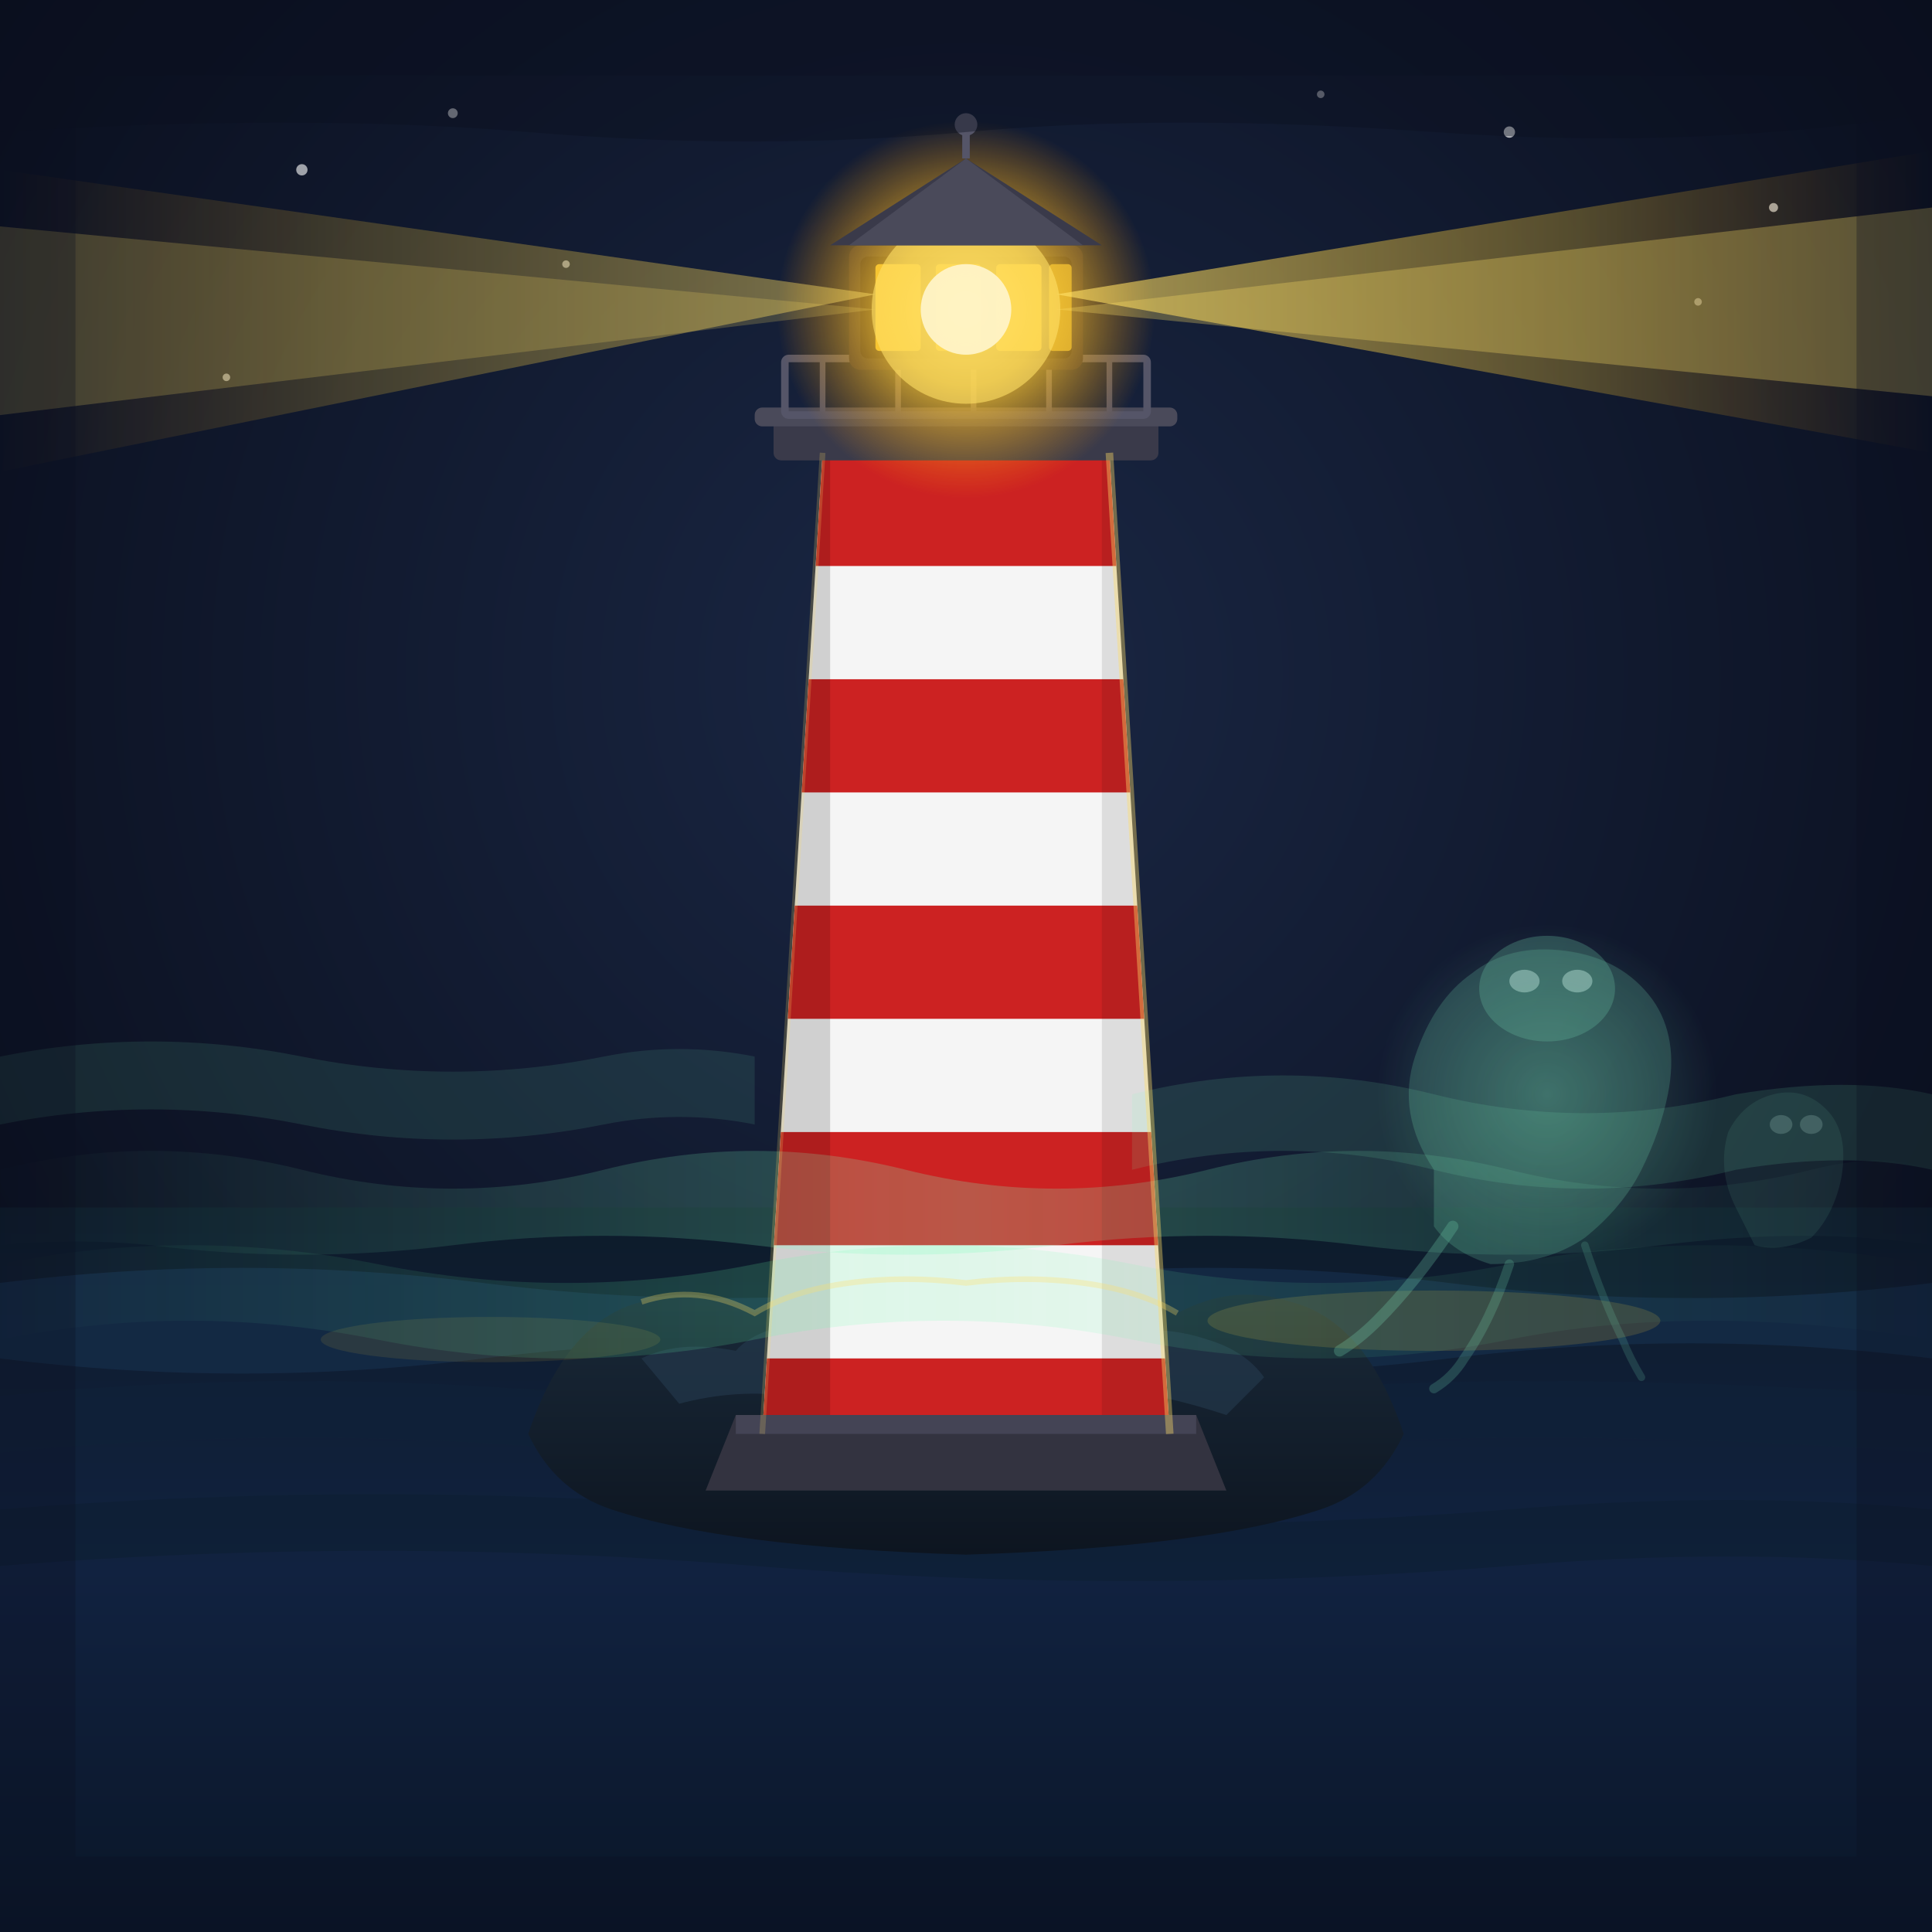
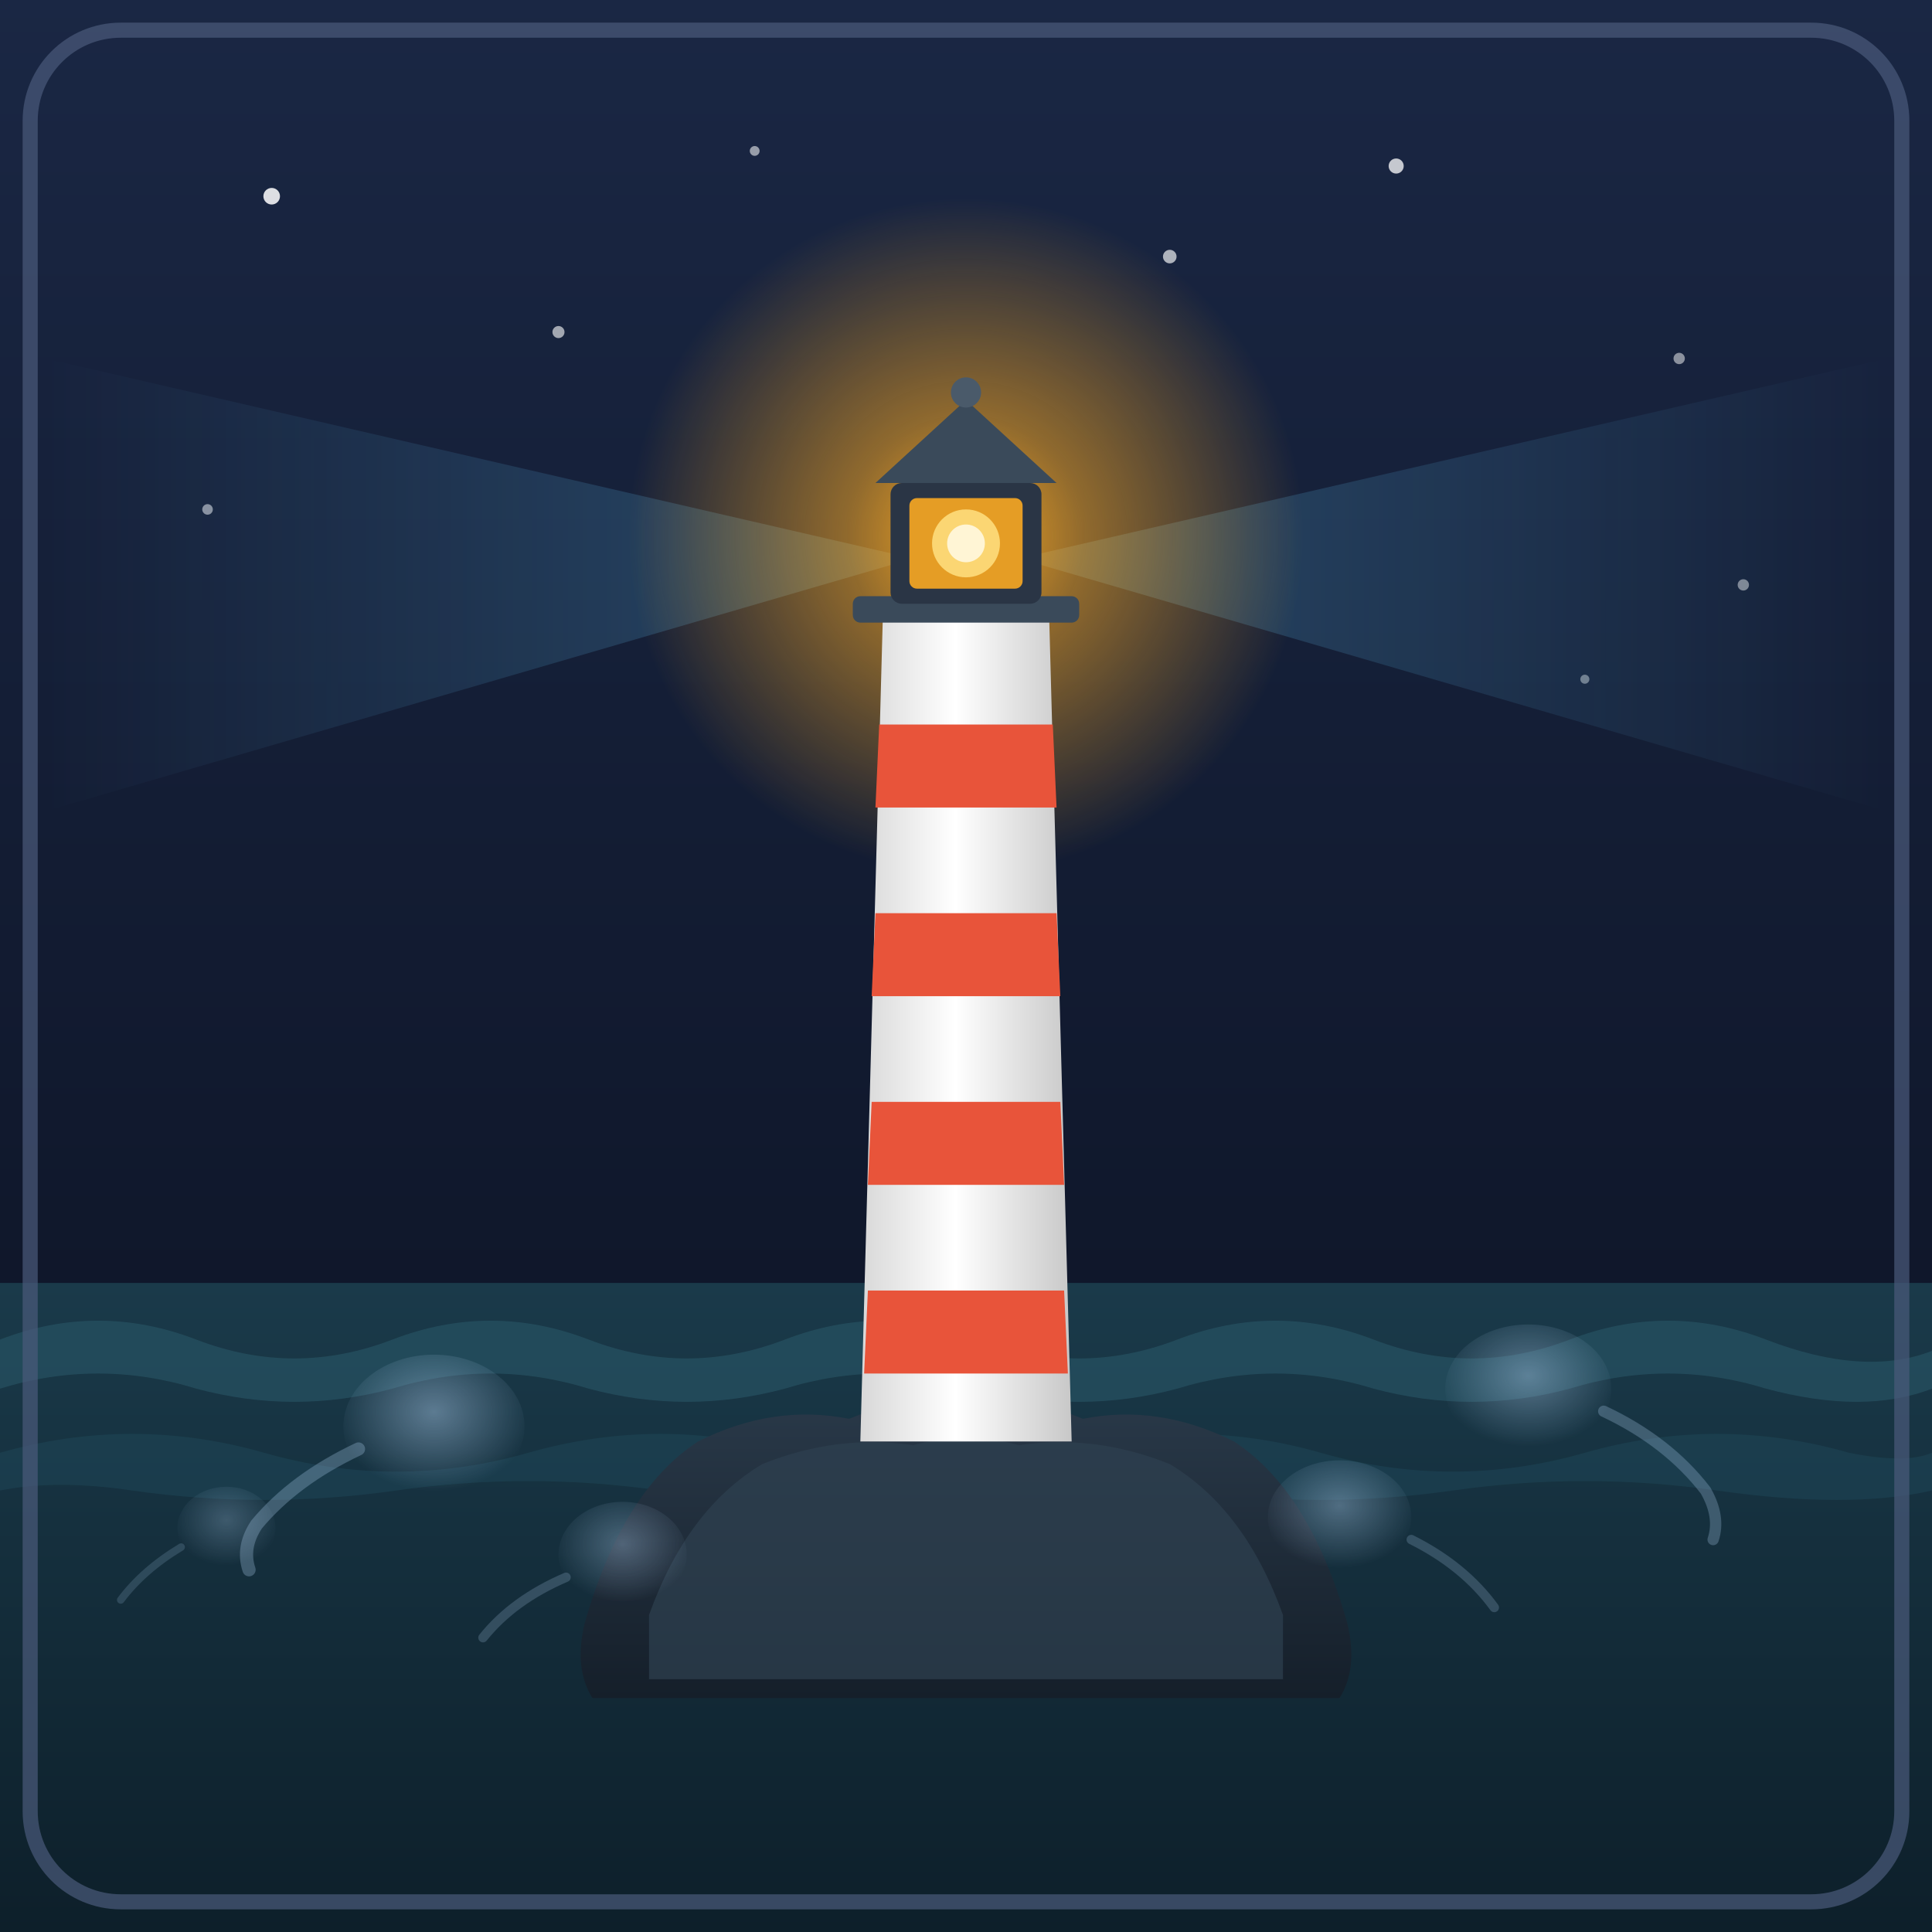
<svg xmlns="http://www.w3.org/2000/svg" width="512" height="512" viewBox="0 0 512 512">
  <defs>
-     <radialGradient id="skyGlow" cx="50%" cy="35%" r="60%">
+     <linearGradient id="sky" x1="0" y1="0" x2="0" y2="1">
      <stop offset="0%" stop-color="#1a2744" />
      <stop offset="100%" stop-color="#0a0f1e" />
+     </linearGradient>
+     <linearGradient id="sea" x1="0" y1="0" x2="0" y2="1">
+       <stop offset="0%" stop-color="#1a3a4a" />
+       <stop offset="100%" stop-color="#0d1f2a" />
+     </linearGradient>
+     <radialGradient id="lampGlow" cx="0.5" cy="0.5" r="0.5">
+       <stop offset="0%" stop-color="#f5a623" stop-opacity="1" />
+       <stop offset="35%" stop-color="#f5a623" stop-opacity="0.55" />
+       <stop offset="100%" stop-color="#f5a623" stop-opacity="0" />
    </radialGradient>
-     <radialGradient id="lampGlow" cx="50%" cy="50%" r="50%">
-       <stop offset="0%" stop-color="#ffe066" stop-opacity="1" />
-       <stop offset="40%" stop-color="#ffcc33" stop-opacity="0.8" />
-       <stop offset="100%" stop-color="#ff9900" stop-opacity="0" />
+     <linearGradient id="beamL" x1="1" y1="0" x2="0" y2="0">
+       <stop offset="0%" stop-color="#66ccff" stop-opacity="0.55" />
+       <stop offset="100%" stop-color="#66ccff" stop-opacity="0" />
+     </linearGradient>
+     <linearGradient id="beamR" x1="0" y1="0" x2="1" y2="0">
+       <stop offset="0%" stop-color="#66ccff" stop-opacity="0.55" />
+       <stop offset="100%" stop-color="#66ccff" stop-opacity="0" />
+     </linearGradient>
+     <radialGradient id="wisp" cx="0.5" cy="0.4" r="0.55">
+       <stop offset="0%" stop-color="#b0d0f0" stop-opacity="0.75" />
+       <stop offset="100%" stop-color="#b0d0f0" stop-opacity="0" />
    </radialGradient>
-     <linearGradient id="beamGrad" x1="0%" y1="0%" x2="100%" y2="0%">
-       <stop offset="0%" stop-color="#ffe066" stop-opacity="0.9" />
-       <stop offset="60%" stop-color="#ffcc33" stop-opacity="0.4" />
-       <stop offset="100%" stop-color="#ff9900" stop-opacity="0" />
+     <linearGradient id="tower" x1="0" y1="0" x2="1" y2="0">
+       <stop offset="0%" stop-color="#d8d8d8" />
+       <stop offset="45%" stop-color="#ffffff" />
+       <stop offset="100%" stop-color="#c8c8c8" />
    </linearGradient>
-     <linearGradient id="beamGrad2" x1="100%" y1="0%" x2="0%" y2="0%">
-       <stop offset="0%" stop-color="#ffe066" stop-opacity="0.9" />
-       <stop offset="60%" stop-color="#ffcc33" stop-opacity="0.4" />
-       <stop offset="100%" stop-color="#ff9900" stop-opacity="0" />
+     <linearGradient id="rock" x1="0" y1="0" x2="0" y2="1">
+       <stop offset="0%" stop-color="#2a3a4a" />
+       <stop offset="100%" stop-color="#151f2a" />
    </linearGradient>
-     <linearGradient id="seaGrad" x1="0%" y1="0%" x2="0%" y2="100%">
-       <stop offset="0%" stop-color="#0d1b2a" />
-       <stop offset="50%" stop-color="#112240" />
-       <stop offset="100%" stop-color="#0a1628" />
-     </linearGradient>
-     <linearGradient id="rockGrad" x1="0%" y1="0%" x2="0%" y2="100%">
-       <stop offset="0%" stop-color="#1a2a3a" />
-       <stop offset="100%" stop-color="#0d1520" />
-     </linearGradient>
-     <linearGradient id="fogGrad" x1="0%" y1="0%" x2="100%" y2="0%">
-       <stop offset="0%" stop-color="#7fffbe" stop-opacity="0" />
-       <stop offset="50%" stop-color="#7fffbe" stop-opacity="0.3" />
-       <stop offset="100%" stop-color="#7fffbe" stop-opacity="0" />
-     </linearGradient>
-     <linearGradient id="fogGrad2" x1="0%" y1="0%" x2="100%" y2="0%">
-       <stop offset="0%" stop-color="#66ffaa" stop-opacity="0" />
-       <stop offset="40%" stop-color="#66ffaa" stop-opacity="0.25" />
-       <stop offset="100%" stop-color="#66ffaa" stop-opacity="0" />
-     </linearGradient>
-     <radialGradient id="creatureGlow" cx="50%" cy="50%" r="50%">
-       <stop offset="0%" stop-color="#88ffcc" stop-opacity="0.4" />
-       <stop offset="100%" stop-color="#88ffcc" stop-opacity="0" />
-     </radialGradient>
-     <linearGradient id="lighthouseBody" x1="0%" y1="0%" x2="100%" y2="0%">
-       <stop offset="0%" stop-color="#e8e8e8" />
-       <stop offset="50%" stop-color="#ffffff" />
-       <stop offset="100%" stop-color="#cccccc" />
-     </linearGradient>
-     <clipPath id="lighthouseClip">
-       <polygon points="218,120 294,120 310,380 202,380" />
-     </clipPath>
  </defs>
-   <rect width="512" height="512" fill="url(#skyGlow)" />
-   <circle cx="80" cy="45" r="1.5" fill="#ffffff" opacity="0.6" />
-   <circle cx="150" cy="70" r="1" fill="#ffffff" opacity="0.5" />
-   <circle cx="400" cy="35" r="1.5" fill="#ffffff" opacity="0.7" />
-   <circle cx="450" cy="80" r="1" fill="#ffffff" opacity="0.4" />
-   <circle cx="60" cy="100" r="1" fill="#ffffff" opacity="0.5" />
-   <circle cx="470" cy="55" r="1.2" fill="#ffffff" opacity="0.6" />
-   <circle cx="350" cy="25" r="1" fill="#ffffff" opacity="0.5" />
-   <circle cx="120" cy="30" r="1.3" fill="#ffffff" opacity="0.6" />
-   <rect x="0" y="320" width="512" height="192" fill="url(#seaGrad)" />
-   <path d="M0,340 Q64,332 128,340 Q192,348 256,340 Q320,332 384,340 Q448,348 512,340 L512,360 Q448,352 384,360 Q320,368 256,360 Q192,352 128,360 Q64,368 0,360 Z" fill="#162d4a" opacity="0.7" />
-   <path d="M0,370 Q80,362 160,370 Q240,378 320,370 Q400,362 512,370 L512,385 Q400,377 320,385 Q240,393 160,385 Q80,377 0,385 Z" fill="#0f2238" opacity="0.6" />
-   <path d="M0,400 Q100,392 200,400 Q300,408 400,400 Q460,395 512,400 L512,415 Q460,410 400,415 Q300,423 200,415 Q100,407 0,415 Z" fill="#0c1d30" opacity="0.5" />
-   <path d="M140,380 Q150,350 170,345 Q185,340 200,348 Q210,342 225,340 Q240,338 256,340 Q272,338 287,340 Q302,342 312,348 Q327,340 342,345 Q362,350 372,380 Q365,395 350,400 Q320,410 256,412 Q192,410 162,400 Q147,395 140,380 Z" fill="url(#rockGrad)" />
-   <path d="M170,360 Q180,355 195,358 Q200,352 215,350 L210,370 Q195,368 180,372 Z" fill="#243a4f" opacity="0.6" />
-   <path d="M290,355 Q305,350 320,355 Q330,358 335,365 L325,375 Q310,370 295,368 Z" fill="#243a4f" opacity="0.6" />
-   <path d="M230,345 Q245,340 260,342 Q270,344 275,350 L265,358 Q250,355 235,355 Z" fill="#2a4055" opacity="0.5" />
-   <g clip-path="url(#lighthouseClip)">
-     <rect x="200" y="115" width="112" height="270" fill="#f5f5f5" />
-     <rect x="200" y="120" width="112" height="30" fill="#cc2222" />
-     <rect x="200" y="180" width="112" height="30" fill="#cc2222" />
-     <rect x="200" y="240" width="112" height="30" fill="#cc2222" />
-     <rect x="200" y="300" width="112" height="30" fill="#cc2222" />
-     <rect x="200" y="360" width="112" height="25" fill="#cc2222" />
-     <rect x="200" y="115" width="20" height="270" fill="#000000" opacity="0.15" />
-     <rect x="292" y="115" width="20" height="270" fill="#000000" opacity="0.1" />
-   </g>
-   <path d="M195,375 L317,375 L325,395 L187,395 Z" fill="#333340" />
-   <path d="M195,375 L317,375 L317,380 L195,380 Z" fill="#444455" />
-   <rect x="205" y="110" width="102" height="12" rx="2" fill="#3a3a4a" />
-   <rect x="200" y="108" width="112" height="5" rx="2" fill="#4a4a5a" />
-   <rect x="208" y="95" width="96" height="15" rx="1" fill="none" stroke="#555568" stroke-width="2" />
-   <line x1="218" y1="95" x2="218" y2="110" stroke="#555568" stroke-width="1.5" />
-   <line x1="238" y1="95" x2="238" y2="110" stroke="#555568" stroke-width="1.5" />
-   <line x1="258" y1="95" x2="258" y2="110" stroke="#555568" stroke-width="1.5" />
-   <line x1="278" y1="95" x2="278" y2="110" stroke="#555568" stroke-width="1.5" />
-   <line x1="294" y1="95" x2="294" y2="110" stroke="#555568" stroke-width="1.5" />
-   <rect x="225" y="65" width="62" height="33" rx="3" fill="#2a2a3a" />
-   <rect x="228" y="68" width="56" height="27" rx="2" fill="#1a1a2a" />
-   <rect x="232" y="70" width="12" height="23" rx="1" fill="#ffdd44" opacity="0.9" />
-   <rect x="248" y="70" width="12" height="23" rx="1" fill="#ffdd44" opacity="0.9" />
-   <rect x="264" y="70" width="12" height="23" rx="1" fill="#ffdd44" opacity="0.9" />
-   <rect x="278" y="70" width="6" height="23" rx="1" fill="#ffdd44" opacity="0.7" />
-   <circle cx="256" cy="82" r="50" fill="url(#lampGlow)" />
-   <circle cx="256" cy="82" r="25" fill="#ffe066" opacity="0.6" />
-   <circle cx="256" cy="82" r="12" fill="#fff5cc" opacity="0.9" />
-   <polygon points="256,42 220,65 292,65" fill="#3a3a4a" />
-   <polygon points="256,42 225,65 287,65" fill="#4a4a5a" />
-   <line x1="256" y1="35" x2="256" y2="42" stroke="#555568" stroke-width="2" />
-   <circle cx="256" cy="33" r="3" fill="#555568" />
-   <polygon points="280,78 512,40 512,120" fill="url(#beamGrad)" opacity="0.7" />
-   <polygon points="280,82 512,55 512,105" fill="#ffe066" opacity="0.3" />
-   <polygon points="232,78 0,45 0,125" fill="url(#beamGrad2)" opacity="0.5" />
-   <polygon points="232,82 0,60 0,110" fill="#ffe066" opacity="0.2" />
-   <ellipse cx="380" cy="350" rx="60" ry="8" fill="#ffcc33" opacity="0.15" />
-   <ellipse cx="130" cy="355" rx="45" ry="6" fill="#ffcc33" opacity="0.1" />
-   <path d="M0,310 Q40,300 80,310 Q120,320 160,310 Q200,300 240,310 Q280,320 320,310 Q360,300 400,310 Q440,320 480,310 Q500,305 512,310 L512,330 Q480,325 440,330 Q400,335 360,330 Q320,325 280,330 Q240,335 200,330 Q160,325 120,330 Q80,335 40,330 Q20,328 0,330 Z" fill="url(#fogGrad)" opacity="0.8" />
-   <path d="M0,335 Q50,325 100,335 Q150,345 200,335 Q250,325 300,335 Q350,345 400,335 Q450,325 512,335 L512,355 Q450,345 400,355 Q350,365 300,355 Q250,345 200,355 Q150,365 100,355 Q50,345 0,355 Z" fill="url(#fogGrad2)" opacity="0.7" />
-   <path d="M300,290 Q340,280 380,290 Q420,300 460,290 Q490,285 512,290 L512,310 Q490,305 460,310 Q420,320 380,310 Q340,300 300,310 Z" fill="#7fffbe" opacity="0.12" />
-   <path d="M0,280 Q40,272 80,280 Q120,288 160,280 Q180,276 200,280 L200,298 Q180,294 160,298 Q120,306 80,298 Q40,290 0,298 Z" fill="#7fffbe" opacity="0.1" />
-   <g opacity="0.7">
-     <path d="M380,310 Q370,295 375,280 Q380,265 390,258 Q400,250 415,252 Q430,254 438,265 Q445,275 442,290 Q440,300 435,310 Q430,320 420,328 Q410,335 395,335 Q385,332 380,325 Z" fill="#88ffcc" opacity="0.25" />
-     <ellipse cx="410" cy="262" rx="18" ry="14" fill="#88ffcc" opacity="0.3" />
-     <ellipse cx="404" cy="260" rx="4" ry="3" fill="#ccffee" opacity="0.7" />
-     <ellipse cx="418" cy="260" rx="4" ry="3" fill="#ccffee" opacity="0.7" />
-     <path d="M385,325 Q375,340 365,350 Q360,355 355,358" fill="none" stroke="#88ffcc" stroke-width="3" opacity="0.3" stroke-linecap="round" />
-     <path d="M400,335 Q395,350 388,360 Q385,365 380,368" fill="none" stroke="#88ffcc" stroke-width="2.5" opacity="0.25" stroke-linecap="round" />
-     <path d="M420,330 Q425,345 430,355 Q432,360 435,365" fill="none" stroke="#88ffcc" stroke-width="2" opacity="0.2" stroke-linecap="round" />
-     <circle cx="410" cy="290" r="45" fill="url(#creatureGlow)" />
-   </g>
-   <g opacity="0.4">
-     <path d="M460,320 Q455,310 458,300 Q462,292 470,290 Q478,288 484,294 Q490,300 488,312 Q486,322 480,328 Q472,332 465,330 Z" fill="#88ffcc" opacity="0.2" />
-     <ellipse cx="472" cy="298" rx="3" ry="2.5" fill="#ccffee" opacity="0.5" />
-     <ellipse cx="480" cy="298" rx="3" ry="2.5" fill="#ccffee" opacity="0.5" />
-   </g>
-   <line x1="294" y1="120" x2="310" y2="380" stroke="#ffdd66" stroke-width="2" opacity="0.4" />
-   <line x1="218" y1="120" x2="202" y2="380" stroke="#ffdd66" stroke-width="1.5" opacity="0.2" />
-   <path d="M170,345 Q185,340 200,348 Q210,342 225,340 Q240,338 256,340 Q272,338 287,340 Q302,342 312,348" fill="none" stroke="#ffdd66" stroke-width="1.5" opacity="0.3" />
-   <rect width="512" height="512" fill="none" stroke="#0a0f1e" stroke-width="40" opacity="0.3" rx="20" />
-   <path d="M0,0 L512,0 L512,30 Q450,40 380,35 Q310,30 256,35 Q200,40 140,35 Q80,30 0,35 Z" fill="#0a0f1e" opacity="0.4" />
+   <rect width="512" height="512" fill="url(#sky)" />
+   <circle cx="72" cy="52" r="2.2" fill="#fff" opacity="0.85" />
+   <circle cx="148" cy="88" r="1.6" fill="#fff" opacity="0.6" />
+   <circle cx="370" cy="44" r="2" fill="#fff" opacity="0.75" />
+   <circle cx="445" cy="95" r="1.5" fill="#fff" opacity="0.5" />
+   <circle cx="310" cy="68" r="1.8" fill="#fff" opacity="0.65" />
+   <circle cx="55" cy="135" r="1.4" fill="#fff" opacity="0.5" />
+   <circle cx="462" cy="155" r="1.5" fill="#fff" opacity="0.45" />
+   <circle cx="200" cy="40" r="1.3" fill="#fff" opacity="0.55" />
+   <circle cx="420" cy="180" r="1.2" fill="#fff" opacity="0.4" />
+   <rect x="0" y="340" width="512" height="172" fill="url(#sea)" />
+   <path d="M0,355 Q26,345 52,355 Q78,365 104,355 Q130,345 156,355 Q182,365 208,355 Q234,345 260,355 Q286,365 312,355 Q338,345 364,355 Q390,365 416,355 Q442,345 468,355 Q494,365 512,358 L512,368 Q494,375 468,368 Q442,360 416,368 Q390,375 364,368 Q338,360 312,368 Q286,375 260,368 Q234,360 208,368 Q182,375 156,368 Q130,360 104,368 Q78,375 52,368 Q26,360 0,368 Z" fill="#2a5a6a" opacity="0.55" />
+   <path d="M0,385 Q35,375 70,385 Q105,395 140,385 Q175,375 210,385 Q245,395 280,385 Q315,375 350,385 Q385,395 420,385 Q455,375 490,385 Q505,388 512,385 L512,395 Q490,400 455,395 Q420,390 385,395 Q350,400 315,395 Q280,390 245,395 Q210,400 175,395 Q140,390 105,395 Q70,400 35,395 Q15,392 0,395 Z" fill="#1e4a5a" opacity="0.45" />
+   <path d="M155,430 Q165,395 185,382 Q205,372 225,376 Q240,370 256,367 Q272,370 287,376 Q307,372 327,382 Q347,395 357,430 Q360,442 355,450 L157,450 Q152,442 155,430 Z" fill="url(#rock)" />
+   <path d="M172,428 Q182,400 202,388 Q222,380 242,383 Q256,379 270,383 Q290,380 310,388 Q330,400 340,428 L340,445 L172,445 Z" fill="#2e4050" opacity="0.7" />
+   <polygon points="242,148 12,95 12,215" fill="url(#beamL)" opacity="0.45" />
+   <polygon points="270,148 500,95 500,215" fill="url(#beamR)" opacity="0.45" />
+   <circle cx="256" cy="142" r="90" fill="url(#lampGlow)" />
+   <path d="M234,162 L228,382 L284,382 L278,162 Z" fill="url(#tower)" />
+   <path d="M233,192 L232,214 L280,214 L279,192 Z" fill="#e8543a" rx="2" />
+   <path d="M232,242 L231,264 L281,264 L280,242 Z" fill="#e8543a" />
+   <path d="M231,292 L230,314 L282,314 L281,292 Z" fill="#e8543a" />
+   <path d="M230,342 L229,364 L283,364 L282,342 Z" fill="#e8543a" />
+   <rect x="226" y="158" width="60" height="7" fill="#3a4a5a" rx="2" />
+   <rect x="236" y="128" width="40" height="32" fill="#2a3545" rx="3" />
+   <rect x="241" y="132" width="30" height="24" fill="#f5a623" rx="2" opacity="0.92" />
+   <circle cx="256" cy="144" r="9" fill="#ffe080" opacity="0.85" />
+   <circle cx="256" cy="144" r="5" fill="#fff8e0" opacity="0.9" />
+   <path d="M232,128 L256,106 L280,128 Z" fill="#3a4a5a" />
+   <circle cx="256" cy="104" r="4" fill="#4a5a6a" />
+   <ellipse cx="115" cy="378" rx="24" ry="19" fill="url(#wisp)" opacity="0.6" />
+   <path d="M95,384 Q78,392 68,404 Q64,410 66,416" stroke="#a8c8e8" stroke-width="3.5" fill="none" opacity="0.3" stroke-linecap="round" />
+   <ellipse cx="405" cy="368" rx="22" ry="17" fill="url(#wisp)" opacity="0.55" />
+   <path d="M425,374 Q442,382 452,395 Q456,402 454,408" stroke="#a8c8e8" stroke-width="3" fill="none" opacity="0.28" stroke-linecap="round" />
+   <ellipse cx="165" cy="412" rx="17" ry="14" fill="url(#wisp)" opacity="0.45" />
+   <path d="M150,418 Q136,424 128,434" stroke="#a8c8e8" stroke-width="2.5" fill="none" opacity="0.22" stroke-linecap="round" />
+   <ellipse cx="355" cy="402" rx="19" ry="15" fill="url(#wisp)" opacity="0.5" />
+   <path d="M374,408 Q388,415 396,426" stroke="#a8c8e8" stroke-width="2.5" fill="none" opacity="0.22" stroke-linecap="round" />
+   <ellipse cx="60" cy="405" rx="13" ry="11" fill="url(#wisp)" opacity="0.35" />
+   <path d="M48,410 Q38,416 32,424" stroke="#a8c8e8" stroke-width="2" fill="none" opacity="0.18" stroke-linecap="round" />
+   <rect x="8" y="8" width="496" height="496" rx="24" ry="24" fill="none" stroke="#4a5a7a" stroke-width="4" opacity="0.7" />
</svg>
